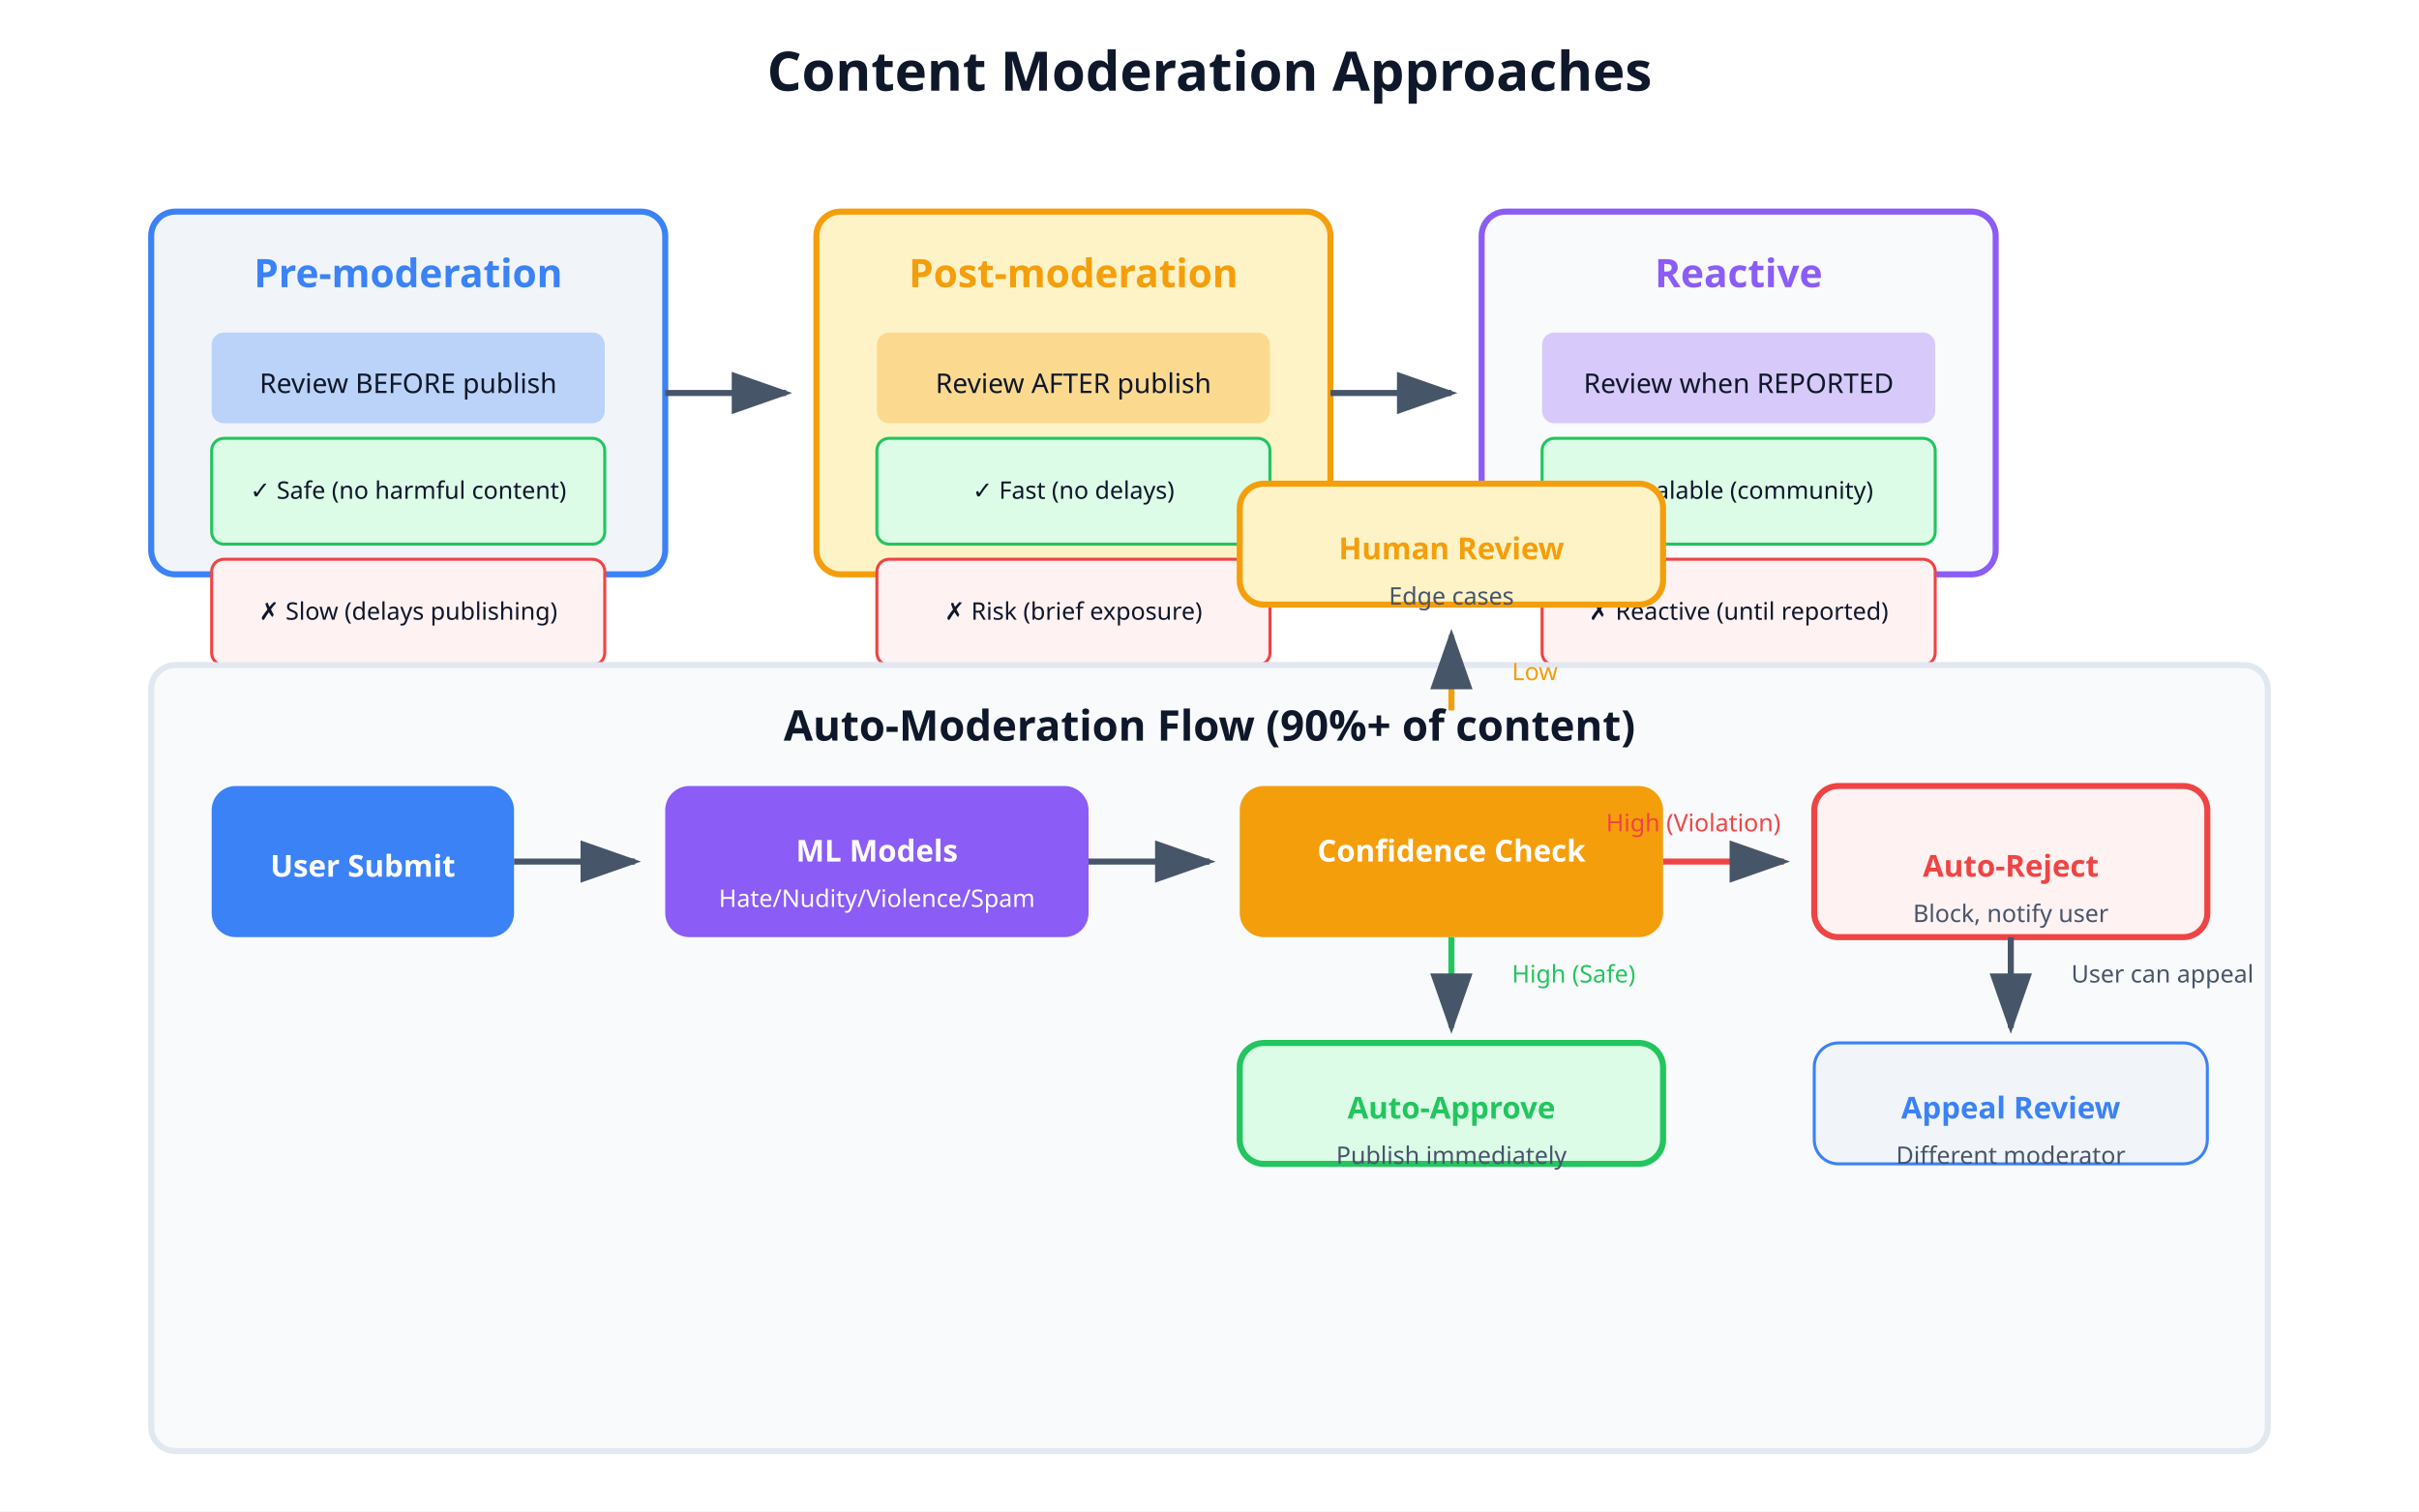
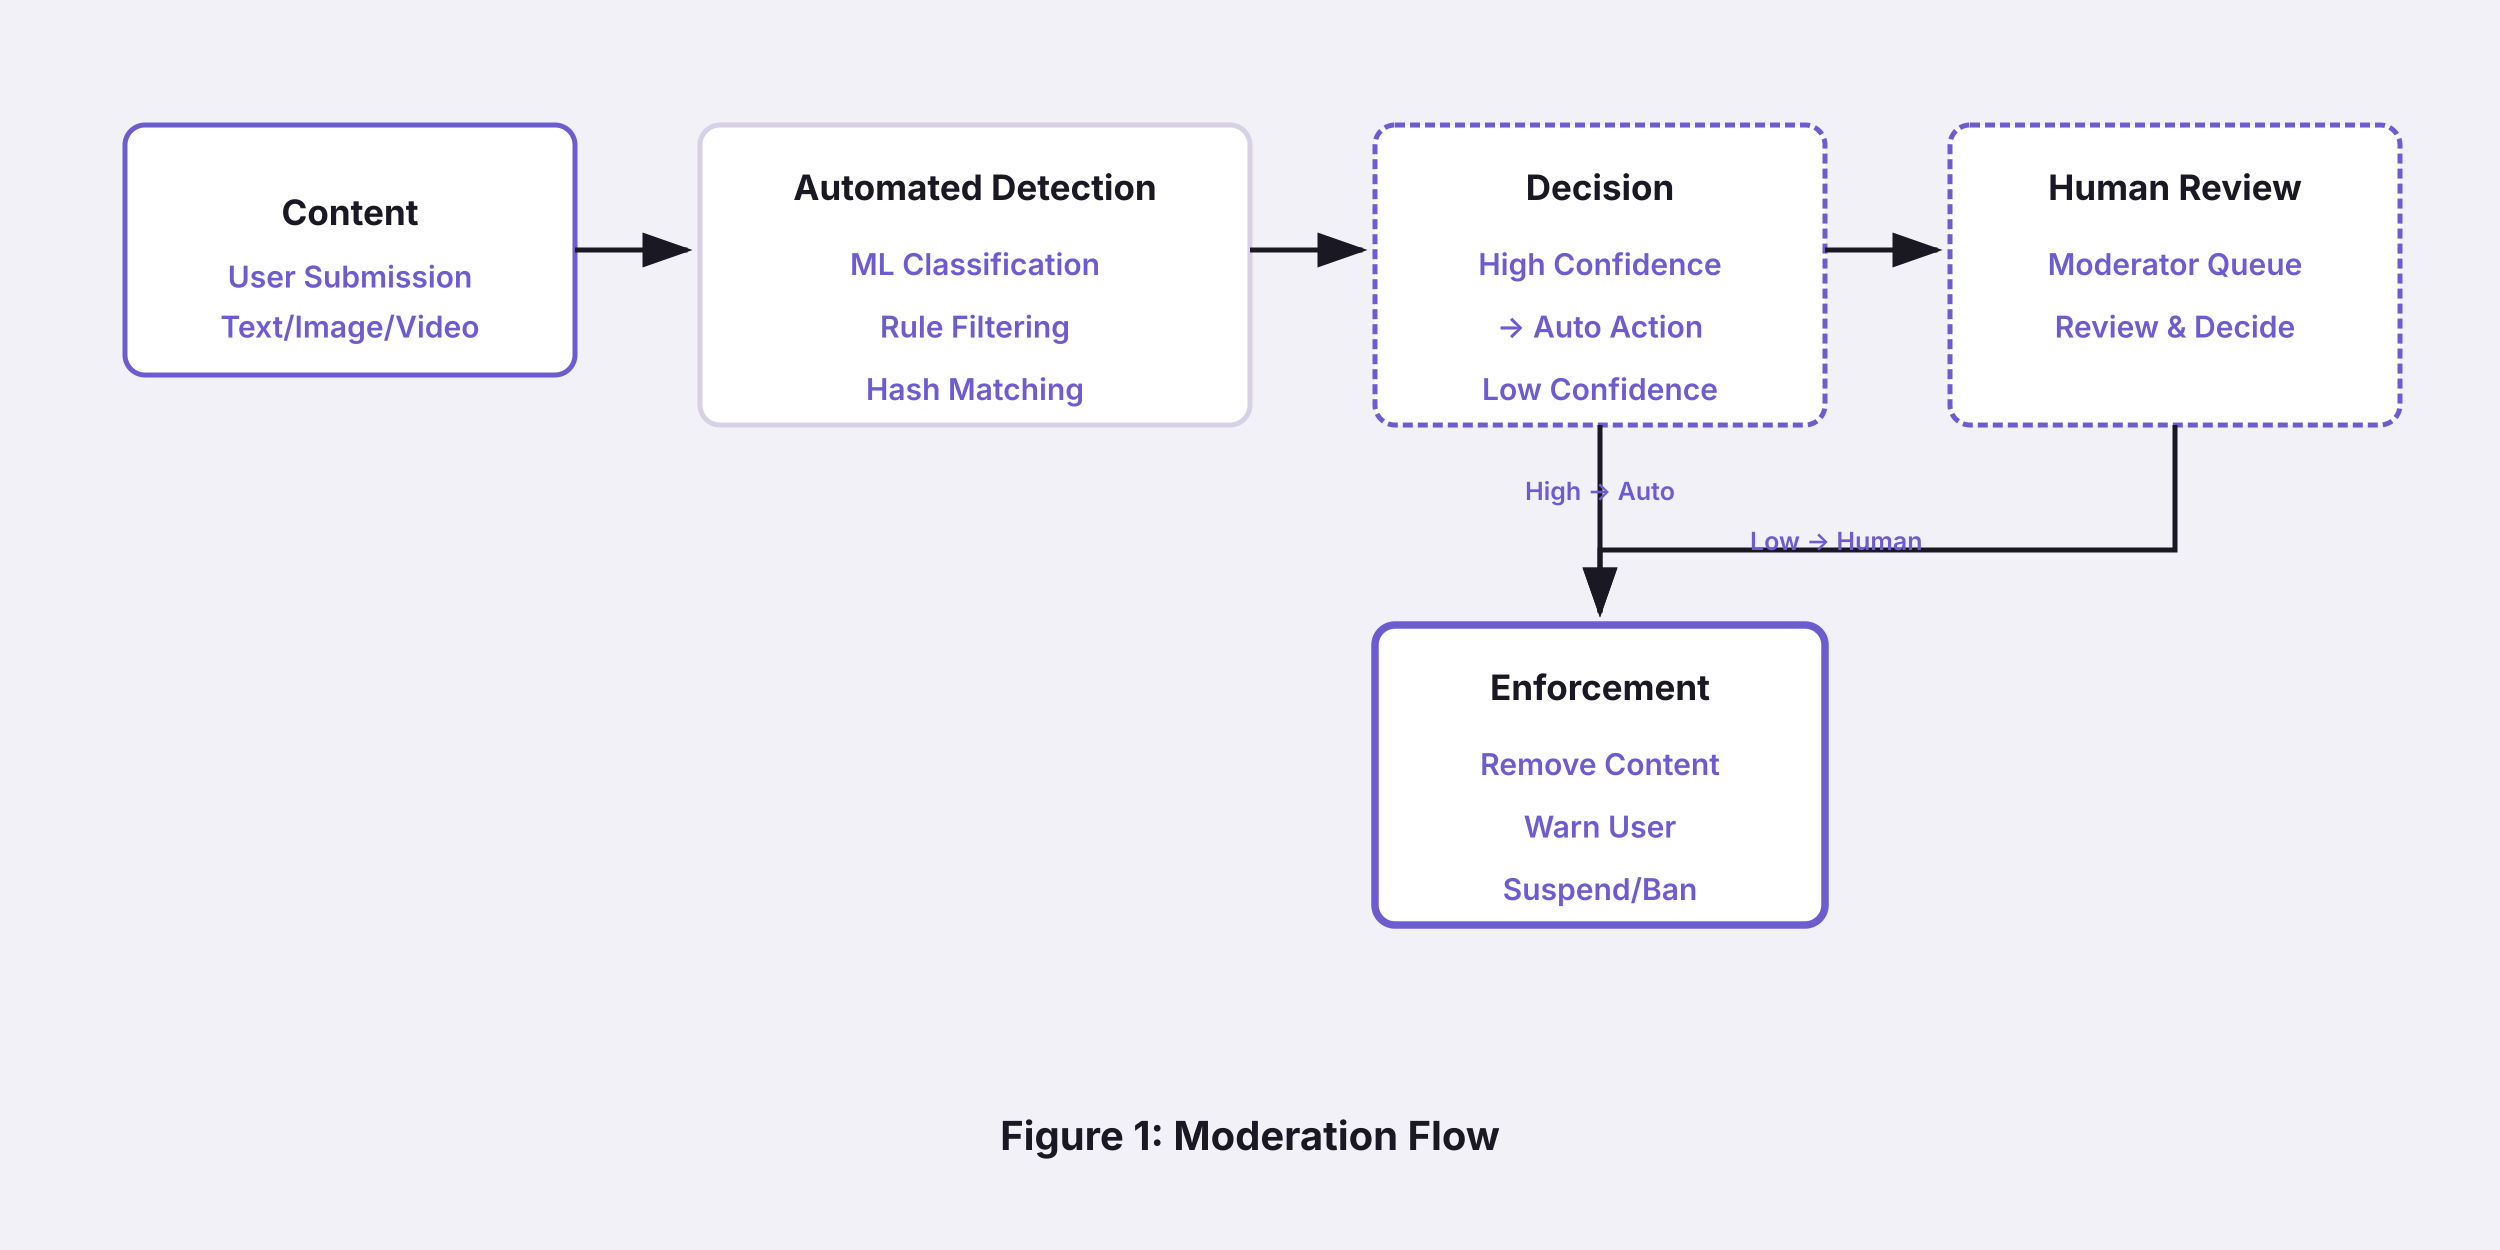
- <svg xmlns="http://www.w3.org/2000/svg" viewBox="0 0 800 500" width="800" height="500">
+ <svg xmlns="http://www.w3.org/2000/svg" viewBox="0 0 1000 500" class="w-full h-auto">
  <defs>
-     <marker id="arrow" markerWidth="10" markerHeight="7" refX="9" refY="3.5" orient="auto">
-       <polygon points="0 0, 10 3.5, 0 7" fill="#475569" />
+     <style>
+       .bg { fill: #f3f1f8; }
+       .content { fill: #ffffff; stroke: #6d5bd0; stroke-width: 2; }
+       .auto { fill: #ffffff; stroke: #d7d1e6; stroke-width: 2; }
+       .human { fill: #ffffff; stroke: #6d5bd0; stroke-width: 2; stroke-dasharray: 4,2; }
+       .action { fill: #ffffff; stroke: #6d5bd0; stroke-width: 3; }
+       .arrow { stroke: #1a1822; stroke-width: 2; fill: none; marker-end: url(#arrowhead); }
+       .text-label { font-family: system-ui, -apple-system, sans-serif; font-size: 14px; fill: #1a1822; font-weight: 700; }
+       .sublabel { font-family: system-ui, -apple-system, sans-serif; font-size: 12px; fill: #6d5bd0; font-weight: 600; }
+     </style>
+     <marker id="arrowhead" markerWidth="10" markerHeight="7" refX="9" refY="3.5" orient="auto">
+       <polygon points="0 0, 10 3.5, 0 7" fill="#1a1822" />
    </marker>
  </defs>
-   <rect width="800" height="500" fill="#ffffff" />
-   <text x="400" y="30" text-anchor="middle" font-family="system-ui" font-size="18" font-weight="bold" fill="#0f172a">Content Moderation Approaches</text>
-   <rect x="50" y="70" width="170" height="120" rx="8" fill="#f1f5f9" stroke="#3b82f6" stroke-width="2" />
-   <text x="135" y="95" text-anchor="middle" font-family="system-ui" font-size="13" font-weight="bold" fill="#3b82f6">Pre-moderation</text>
-   <rect x="70" y="110" width="130" height="30" rx="4" fill="#3b82f6" opacity="0.3" />
-   <text x="135" y="130" text-anchor="middle" font-family="system-ui" font-size="9" fill="#0f172a">Review BEFORE publish</text>
-   <rect x="70" y="145" width="130" height="35" rx="4" fill="#dcfce7" stroke="#22c55e" stroke-width="1" />
-   <text x="135" y="165" text-anchor="middle" font-family="system-ui" font-size="8" fill="#0f172a">✓ Safe (no harmful content)</text>
-   <rect x="70" y="185" width="130" height="35" rx="4" fill="#fef2f2" stroke="#ef4444" stroke-width="1" />
-   <text x="135" y="205" text-anchor="middle" font-family="system-ui" font-size="8" fill="#0f172a">✗ Slow (delays publishing)</text>
-   <line x1="220" y1="130" x2="260" y2="130" stroke="#475569" stroke-width="2" marker-end="url(#arrow)" />
-   <rect x="270" y="70" width="170" height="120" rx="8" fill="#fef3c7" stroke="#f59e0b" stroke-width="2" />
-   <text x="355" y="95" text-anchor="middle" font-family="system-ui" font-size="13" font-weight="bold" fill="#f59e0b">Post-moderation</text>
-   <rect x="290" y="110" width="130" height="30" rx="4" fill="#f59e0b" opacity="0.3" />
-   <text x="355" y="130" text-anchor="middle" font-family="system-ui" font-size="9" fill="#0f172a">Review AFTER publish</text>
-   <rect x="290" y="145" width="130" height="35" rx="4" fill="#dcfce7" stroke="#22c55e" stroke-width="1" />
-   <text x="355" y="165" text-anchor="middle" font-family="system-ui" font-size="8" fill="#0f172a">✓ Fast (no delays)</text>
-   <rect x="290" y="185" width="130" height="35" rx="4" fill="#fef2f2" stroke="#ef4444" stroke-width="1" />
-   <text x="355" y="205" text-anchor="middle" font-family="system-ui" font-size="8" fill="#0f172a">✗ Risk (brief exposure)</text>
-   <line x1="440" y1="130" x2="480" y2="130" stroke="#475569" stroke-width="2" marker-end="url(#arrow)" />
-   <rect x="490" y="70" width="170" height="120" rx="8" fill="#f8fafc" stroke="#8b5cf6" stroke-width="2" />
-   <text x="575" y="95" text-anchor="middle" font-family="system-ui" font-size="13" font-weight="bold" fill="#8b5cf6">Reactive</text>
-   <rect x="510" y="110" width="130" height="30" rx="4" fill="#8b5cf6" opacity="0.3" />
-   <text x="575" y="130" text-anchor="middle" font-family="system-ui" font-size="9" fill="#0f172a">Review when REPORTED</text>
-   <rect x="510" y="145" width="130" height="35" rx="4" fill="#dcfce7" stroke="#22c55e" stroke-width="1" />
-   <text x="575" y="165" text-anchor="middle" font-family="system-ui" font-size="8" fill="#0f172a">✓ Scalable (community)</text>
-   <rect x="510" y="185" width="130" height="35" rx="4" fill="#fef2f2" stroke="#ef4444" stroke-width="1" />
-   <text x="575" y="205" text-anchor="middle" font-family="system-ui" font-size="8" fill="#0f172a">✗ Reactive (until reported)</text>
-   <rect x="50" y="220" width="700" height="260" rx="8" fill="#f8fafc" stroke="#e2e8f0" stroke-width="2" />
-   <text x="400" y="245" text-anchor="middle" font-family="system-ui" font-size="14" font-weight="bold" fill="#0f172a">Auto-Moderation Flow (90%+ of content)</text>
-   <rect x="70" y="260" width="100" height="50" rx="8" fill="#3b82f6" />
-   <text x="120" y="290" text-anchor="middle" font-family="system-ui" font-size="10" font-weight="bold" fill="#ffffff">User Submit</text>
-   <line x1="170" y1="285" x2="210" y2="285" stroke="#475569" stroke-width="2" marker-end="url(#arrow)" />
-   <rect x="220" y="260" width="140" height="50" rx="8" fill="#8b5cf6" />
-   <text x="290" y="285" text-anchor="middle" font-family="system-ui" font-size="10" font-weight="bold" fill="#ffffff">ML Models</text>
-   <text x="290" y="300" text-anchor="middle" font-family="system-ui" font-size="8" fill="#ffffff">Hate/Nudity/Violence/Spam</text>
-   <line x1="360" y1="285" x2="400" y2="285" stroke="#475569" stroke-width="2" marker-end="url(#arrow)" />
-   <rect x="410" y="260" width="140" height="50" rx="8" fill="#f59e0b" />
-   <text x="480" y="285" text-anchor="middle" font-family="system-ui" font-size="10" font-weight="bold" fill="#ffffff">Confidence Check</text>
-   <line x1="480" y1="310" x2="480" y2="340" stroke="#22c55e" stroke-width="2" marker-end="url(#arrow)" />
-   <text x="500" y="325" text-anchor="start" font-family="system-ui" font-size="8" fill="#22c55e">High (Safe)</text>
-   <rect x="410" y="345" width="140" height="40" rx="8" fill="#dcfce7" stroke="#22c55e" stroke-width="2" />
-   <text x="480" y="370" text-anchor="middle" font-family="system-ui" font-size="10" font-weight="bold" fill="#22c55e">Auto-Approve</text>
-   <text x="480" y="385" text-anchor="middle" font-family="system-ui" font-size="8" fill="#475569">Publish immediately</text>
-   <line x1="550" y1="285" x2="590" y2="285" stroke="#ef4444" stroke-width="2" marker-end="url(#arrow)" />
-   <text x="560" y="275" text-anchor="middle" font-family="system-ui" font-size="8" fill="#ef4444">High (Violation)</text>
-   <rect x="600" y="260" width="130" height="50" rx="8" fill="#fef2f2" stroke="#ef4444" stroke-width="2" />
-   <text x="665" y="290" text-anchor="middle" font-family="system-ui" font-size="10" font-weight="bold" fill="#ef4444">Auto-Reject</text>
-   <text x="665" y="305" text-anchor="middle" font-family="system-ui" font-size="8" fill="#475569">Block, notify user</text>
-   <line x1="480" y1="235" x2="480" y2="210" stroke="#f59e0b" stroke-width="2" marker-end="url(#arrow)" />
-   <text x="500" y="225" text-anchor="start" font-family="system-ui" font-size="8" fill="#f59e0b">Low</text>
-   <rect x="410" y="160" width="140" height="40" rx="8" fill="#fef3c7" stroke="#f59e0b" stroke-width="2" />
-   <text x="480" y="185" text-anchor="middle" font-family="system-ui" font-size="10" font-weight="bold" fill="#f59e0b">Human Review</text>
-   <text x="480" y="200" text-anchor="middle" font-family="system-ui" font-size="8" fill="#475569">Edge cases</text>
-   <line x1="665" y1="310" x2="665" y2="340" stroke="#475569" stroke-width="2" marker-end="url(#arrow)" />
-   <text x="685" y="325" text-anchor="start" font-family="system-ui" font-size="8" fill="#475569">User can appeal</text>
-   <rect x="600" y="345" width="130" height="40" rx="8" fill="#f1f5f9" stroke="#3b82f6" stroke-width="1" />
-   <text x="665" y="370" text-anchor="middle" font-family="system-ui" font-size="10" font-weight="bold" fill="#3b82f6">Appeal Review</text>
-   <text x="665" y="385" text-anchor="middle" font-family="system-ui" font-size="8" fill="#475569">Different moderator</text>
+   <rect class="bg" width="1000" height="500" data-theme="light" />
+   <rect class="content" x="50" y="50" width="180" height="100" rx="8" />
+   <text x="140" y="90" text-anchor="middle" class="text-label">Content</text>
+   <text x="140" y="115" text-anchor="middle" class="sublabel">User Submission</text>
+   <text x="140" y="135" text-anchor="middle" class="sublabel">Text/Image/Video</text>
+   <rect class="auto" x="280" y="50" width="220" height="120" rx="8" />
+   <text x="390" y="80" text-anchor="middle" class="text-label">Automated Detection</text>
+   <text x="390" y="110" text-anchor="middle" class="sublabel">ML Classification</text>
+   <text x="390" y="135" text-anchor="middle" class="sublabel">Rule Filtering</text>
+   <text x="390" y="160" text-anchor="middle" class="sublabel">Hash Matching</text>
+   <rect class="human" x="550" y="50" width="180" height="120" rx="8" />
+   <text x="640" y="80" text-anchor="middle" class="text-label">Decision</text>
+   <text x="640" y="110" text-anchor="middle" class="sublabel">High Confidence</text>
+   <text x="640" y="135" text-anchor="middle" class="sublabel">→ Auto Action</text>
+   <text x="640" y="160" text-anchor="middle" class="sublabel">Low Confidence</text>
+   <rect class="human" x="780" y="50" width="180" height="120" rx="8" />
+   <text x="870" y="80" text-anchor="middle" class="text-label">Human Review</text>
+   <text x="870" y="110" text-anchor="middle" class="sublabel">Moderator Queue</text>
+   <text x="870" y="135" text-anchor="middle" class="sublabel">Review &amp; Decide</text>
+   <rect class="action" x="550" y="250" width="180" height="120" rx="8" />
+   <text x="640" y="280" text-anchor="middle" class="text-label">Enforcement</text>
+   <text x="640" y="310" text-anchor="middle" class="sublabel">Remove Content</text>
+   <text x="640" y="335" text-anchor="middle" class="sublabel">Warn User</text>
+   <text x="640" y="360" text-anchor="middle" class="sublabel">Suspend/Ban</text>
+   <path class="arrow" d="M230 100 L275 100" />
+   <path class="arrow" d="M500 100 L545 100" />
+   <path class="arrow" d="M730 100 L775 100" />
+   <path class="arrow" d="M640 170 L640 200 L640 245" />
+   <path class="arrow" d="M870 170 L870 220 L640 220 L640 245" />
+   <text x="640" y="200" text-anchor="middle" class="sublabel" style="font-size: 10px">High → Auto</text>
+   <text x="700" y="220" text-anchor="start" class="sublabel" style="font-size: 10px">Low → Human</text>
+   <text x="500" y="460" text-anchor="middle" class="text-label" style="font-size: 16px">Figure 1: Moderation Flow</text>
</svg>
